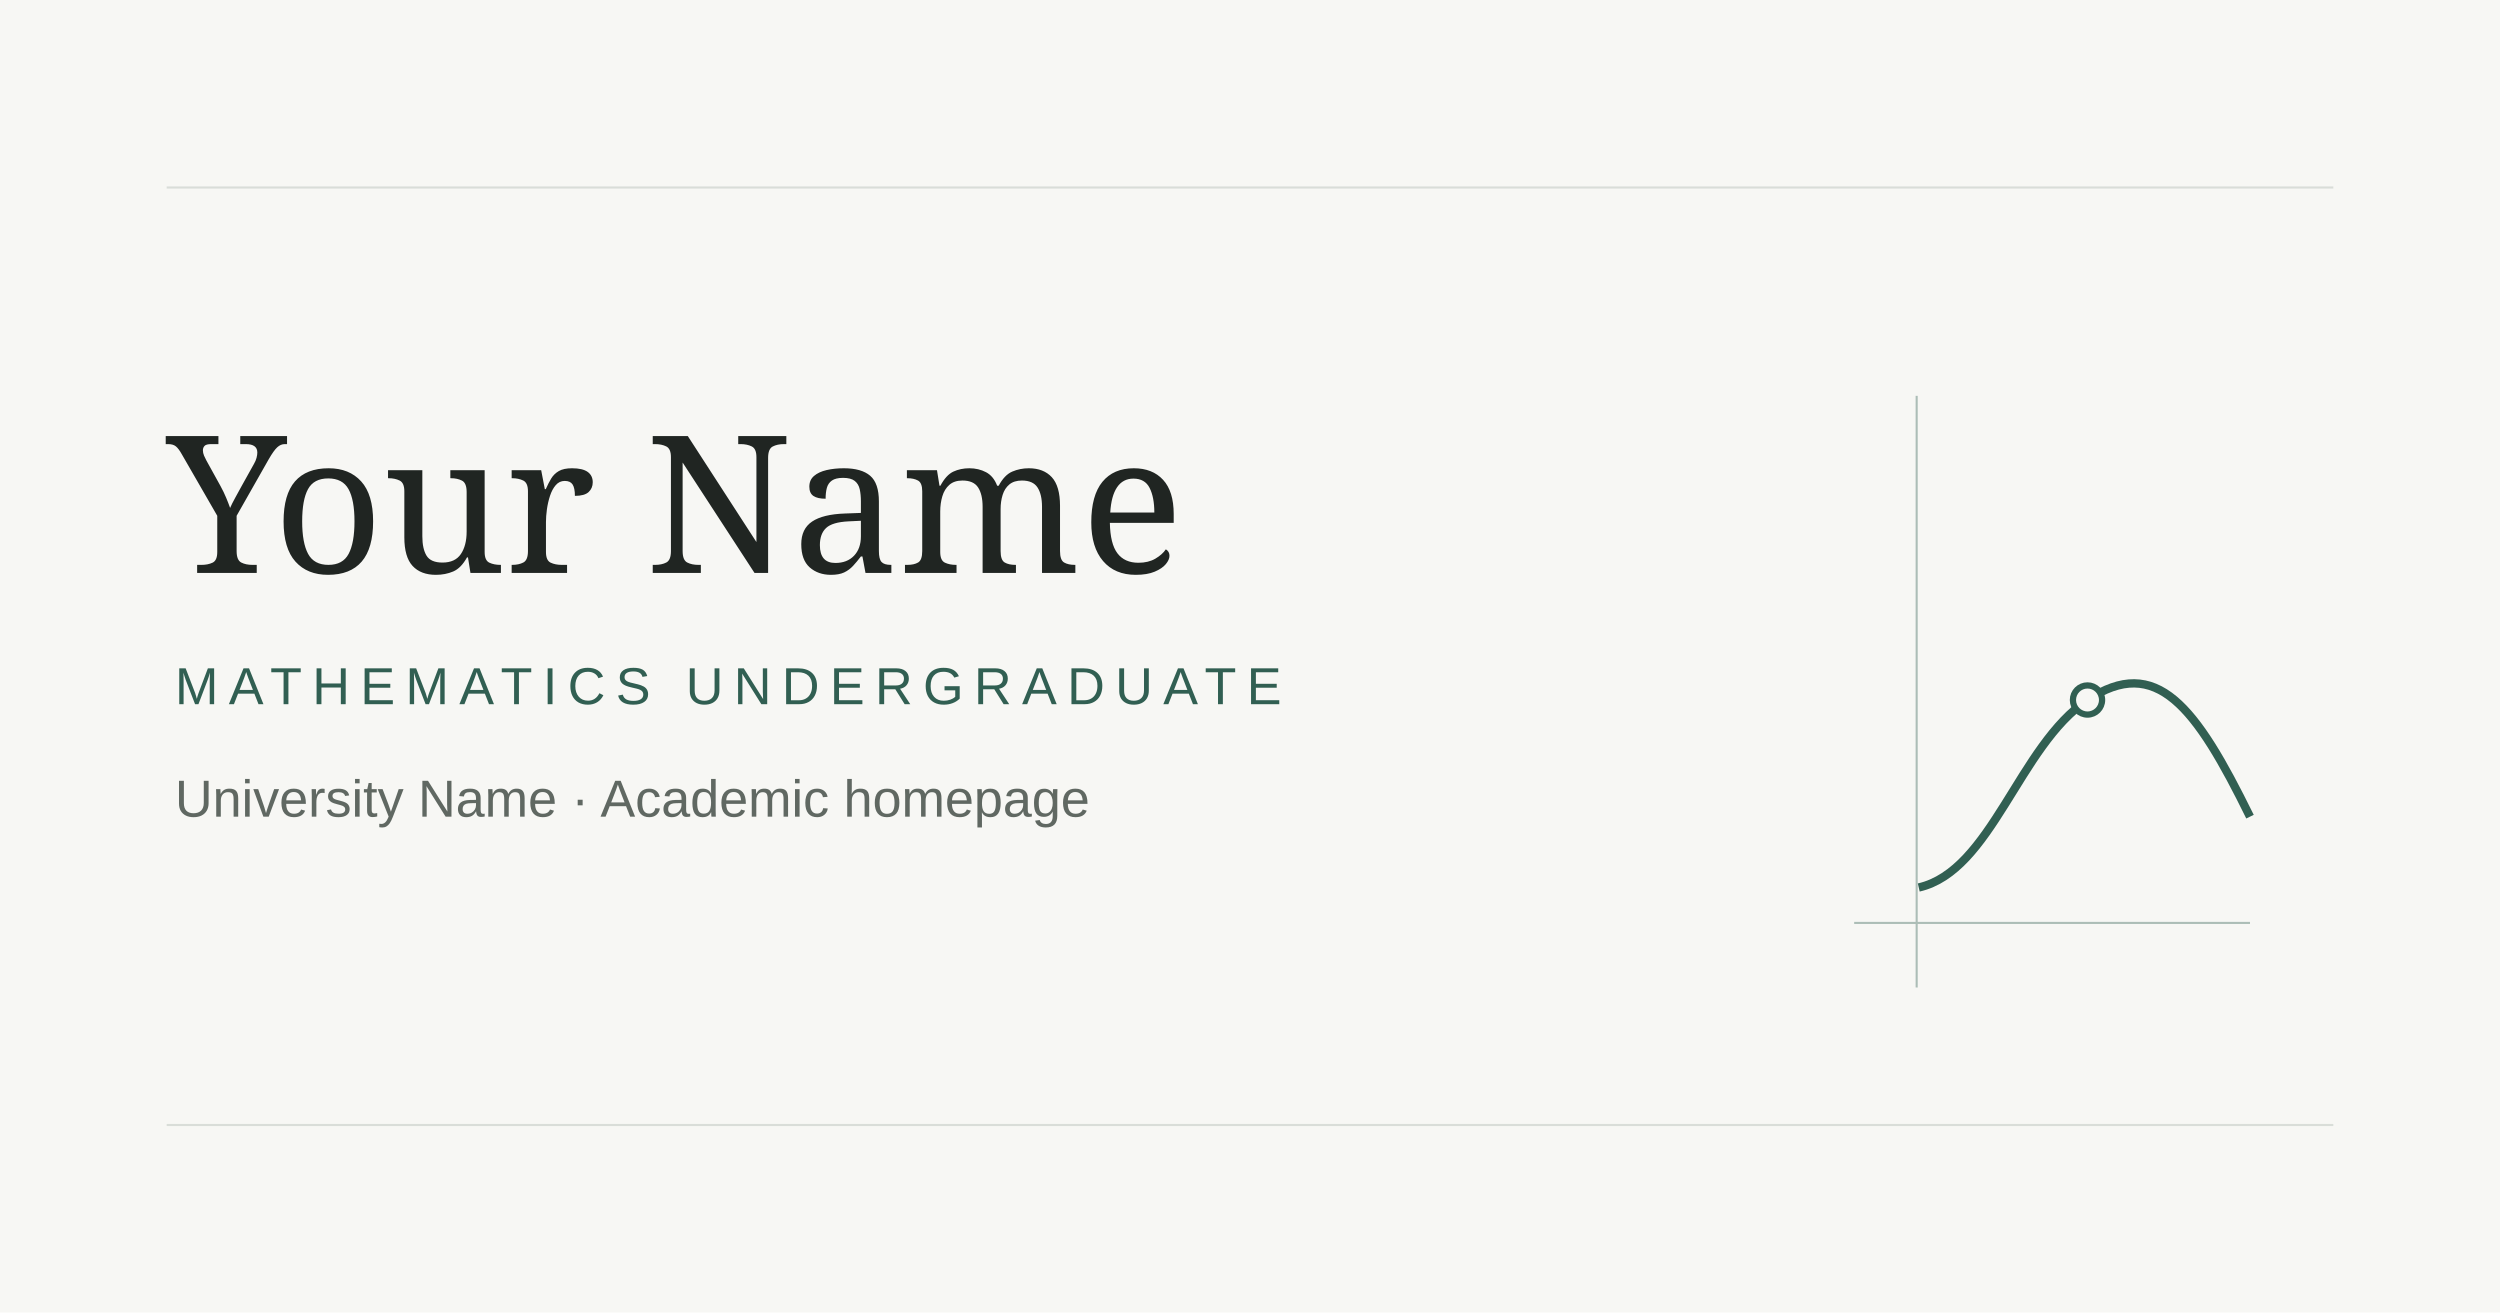
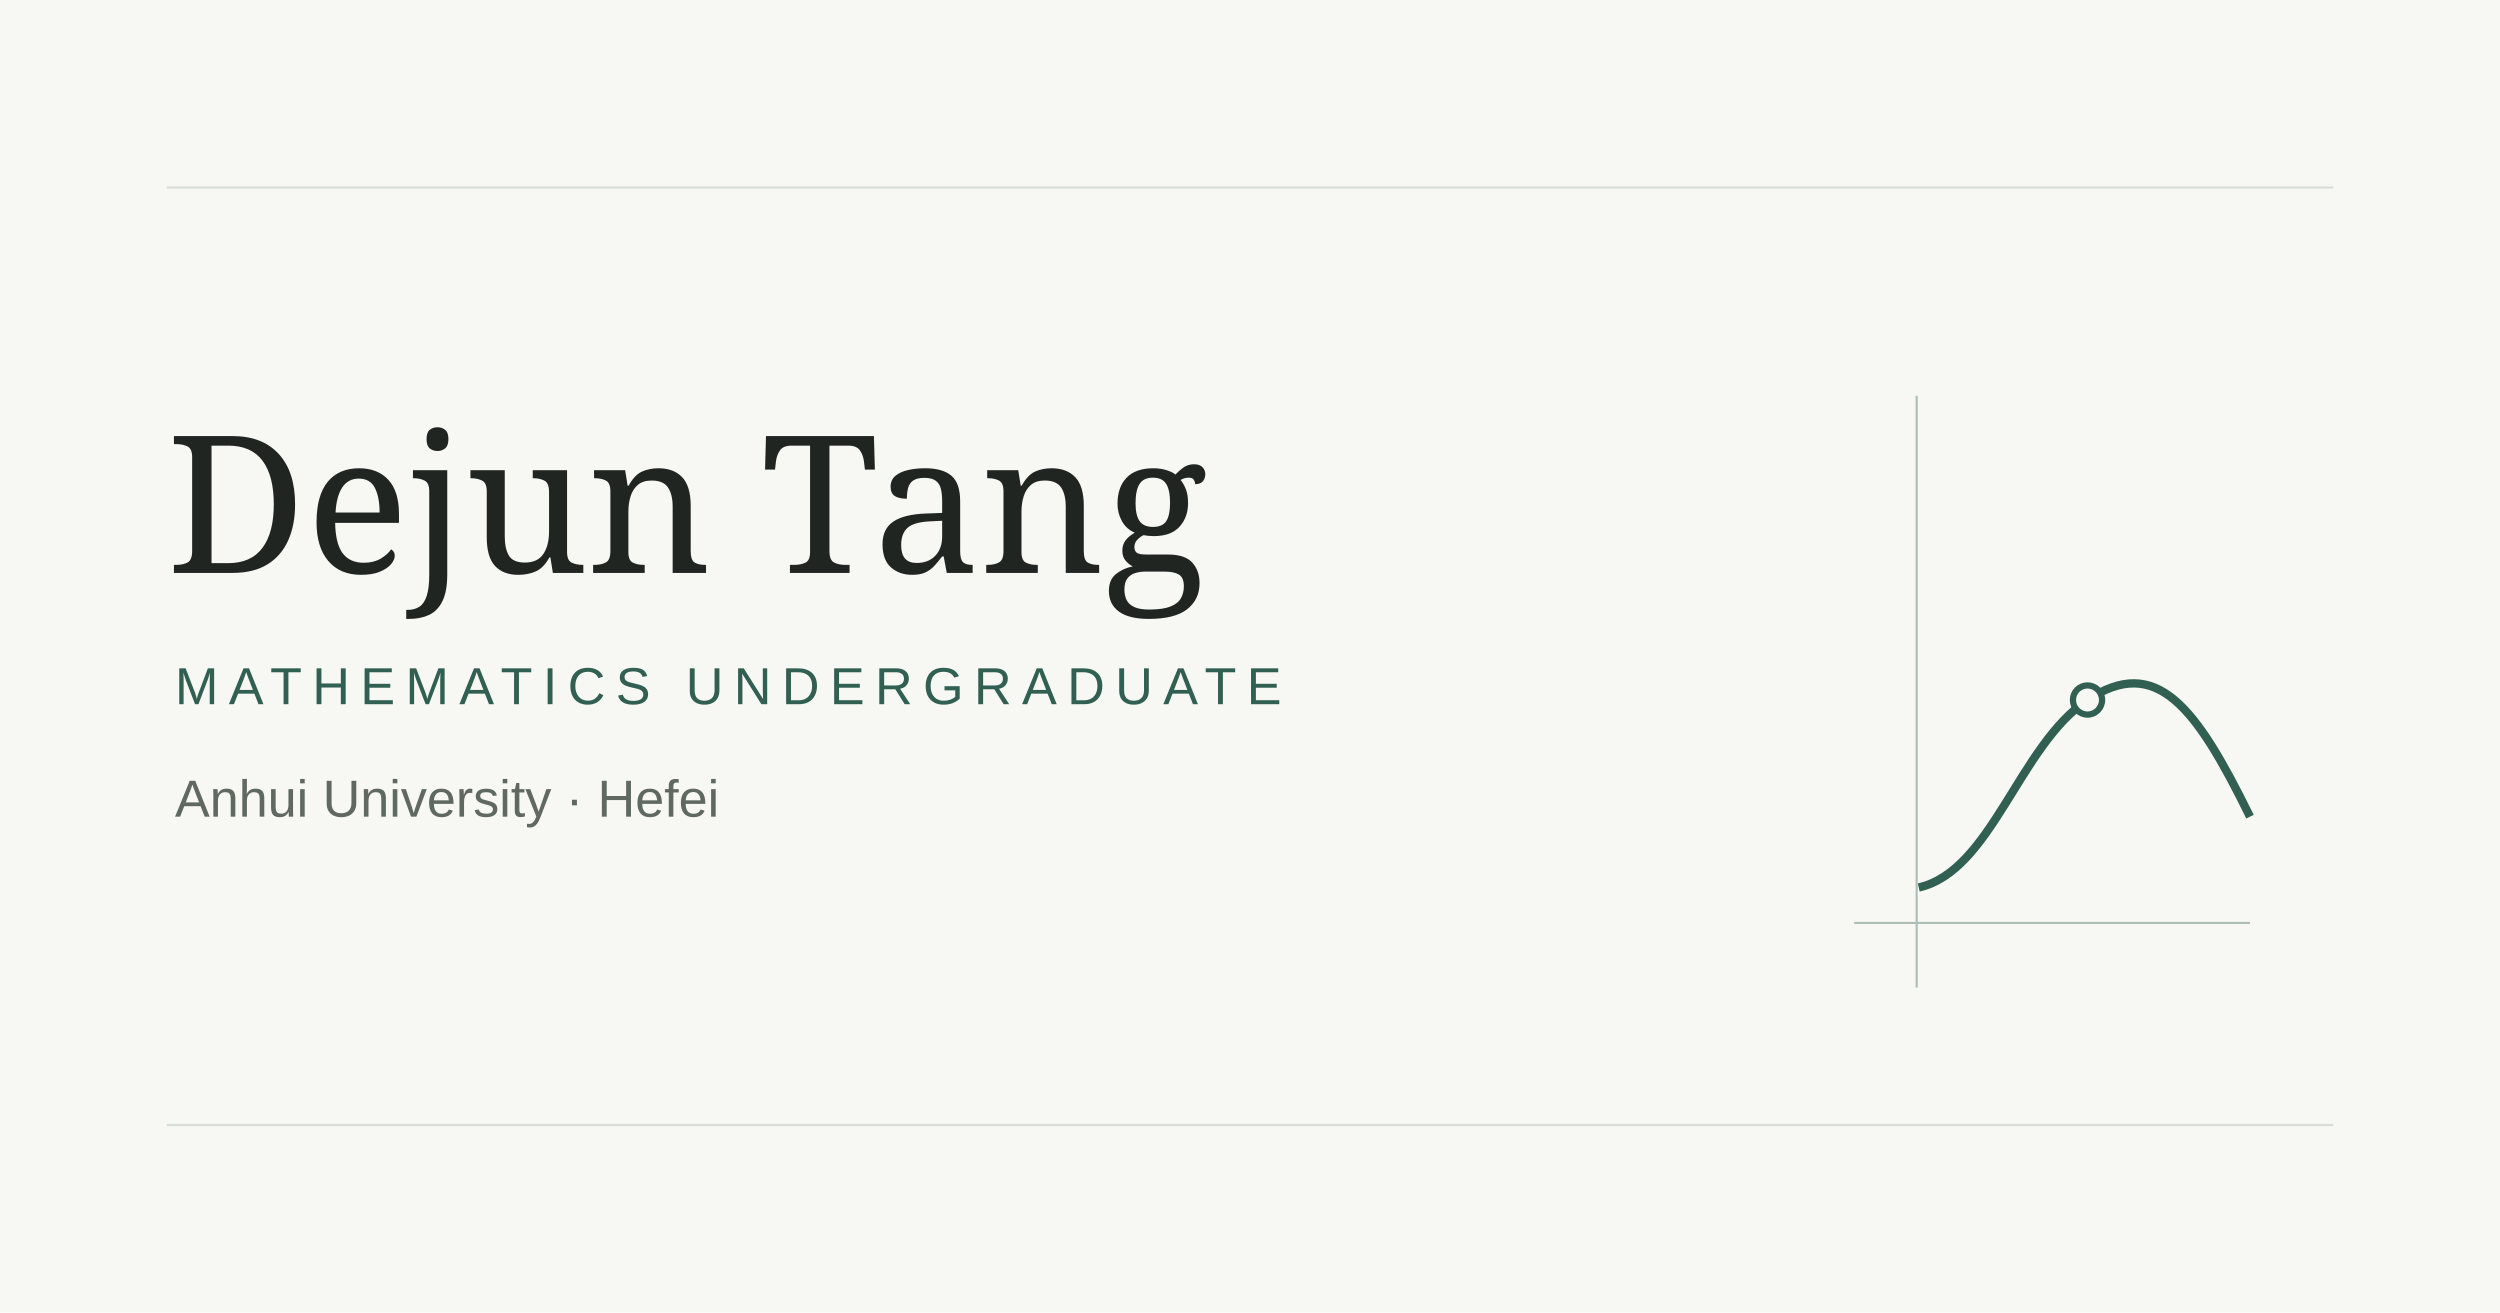
<svg xmlns="http://www.w3.org/2000/svg" width="1200" height="630" viewBox="0 0 1200 630">
  <rect width="1200" height="630" fill="#f7f7f4" />
  <path d="M80 90h1040M80 540h1040" stroke="#d9ddd8" />
  <path d="M890 443h190M920 474V190" stroke="#315f52" opacity=".38" />
  <path d="M921 426c35-8 48-68 81-90s52 3 78 56" fill="none" stroke="#315f52" stroke-width="4" />
  <circle cx="1002" cy="336" r="7" fill="#f7f7f4" stroke="#315f52" stroke-width="3" />
-   <text x="80" y="275" fill="#202522" font-family="Georgia,serif" font-size="92">Your Name</text>
+   <text x="80" y="275" fill="#202522" font-family="Georgia,serif" font-size="92">Dejun Tang</text>
  <text x="84" y="338" fill="#315f52" font-family="Arial,sans-serif" font-size="25" letter-spacing="5">MATHEMATICS UNDERGRADUATE</text>
-   <text x="84" y="392" fill="#606862" font-family="Arial,sans-serif" font-size="25">University Name · Academic homepage</text>
+   <text x="84" y="392" fill="#606862" font-family="Arial,sans-serif" font-size="25">Anhui University · Hefei</text>
</svg>
